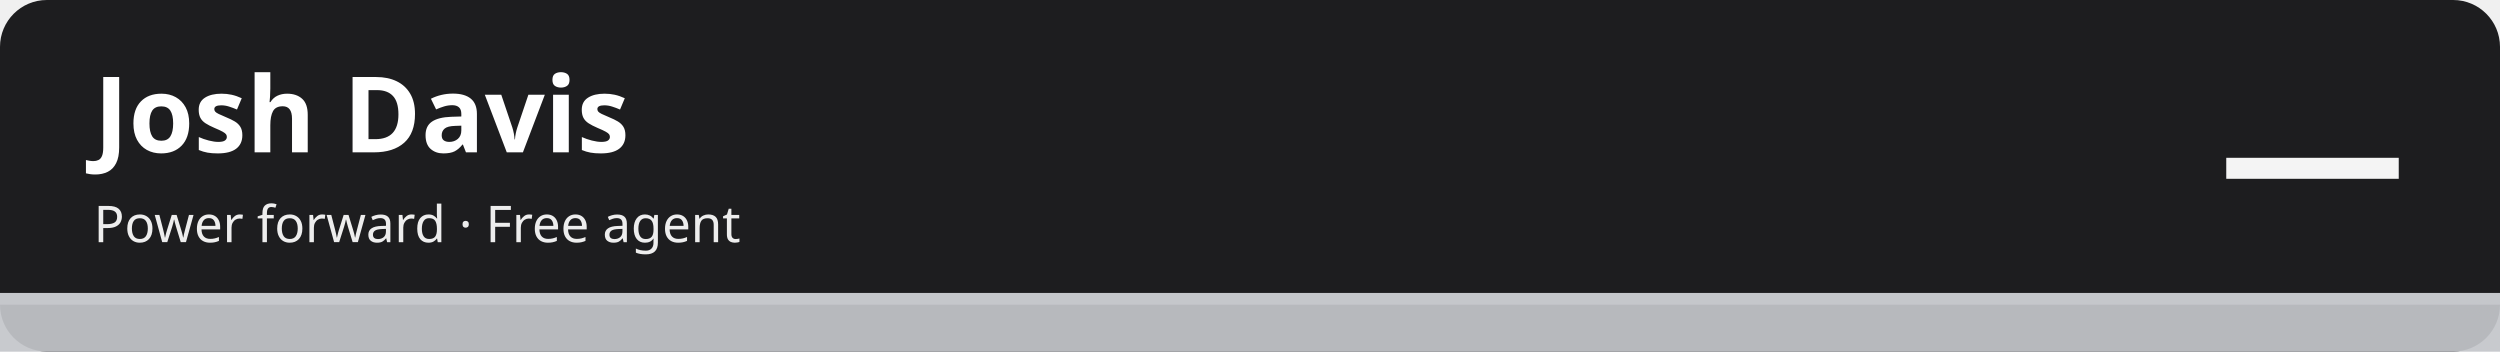
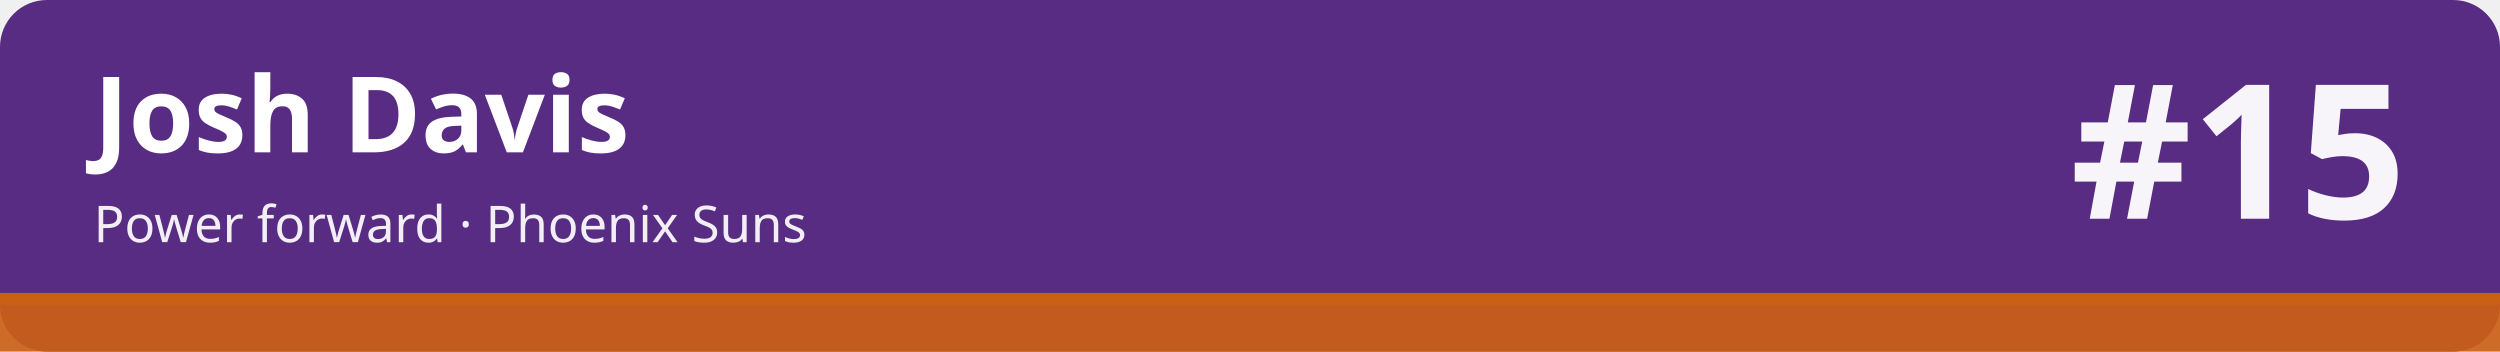
<svg xmlns="http://www.w3.org/2000/svg" width="1280" height="180" viewBox="0 0 1280 180" role="img" aria-labelledby="t d">
-   <rect width="1280" height="180" rx="24" fill="#1d1d1f" />
-   <rect x="0" y="150" width="1280" height="30" fill="#c5c7cb" fill-opacity=".92" />
-   <rect x="0" y="150" width="1280" height="6" fill="#c5c7cb" />
+   <rect width="1280" height="180" rx="24" fill="#582c83" />
+   <rect x="0" y="150" width="1280" height="30" fill="#cb6015" fill-opacity=".92" />
+   <rect x="0" y="150" width="1280" height="6" fill="#cb6015" />
  <text x="48" y="78" font-family="sans-serif" font-size="54" font-weight="700" fill="#ffffff">Josh Davis</text>
-   <text x="48" y="124" font-family="sans-serif" font-size="26" fill="#ffffff" fill-opacity=".92">Power forward · Free agent</text>
-   <text x="1232" y="112" font-family="sans-serif" font-size="96" font-weight="800" fill="#ffffff" fill-opacity=".95" text-anchor="end">—</text>
+   <text x="48" y="124" font-family="sans-serif" font-size="26" fill="#ffffff" fill-opacity=".92">Power forward · Phoenix Suns</text>
+   <text x="1232" y="112" font-family="sans-serif" font-size="96" font-weight="800" fill="#ffffff" fill-opacity=".95" text-anchor="end">#15</text>
</svg>
